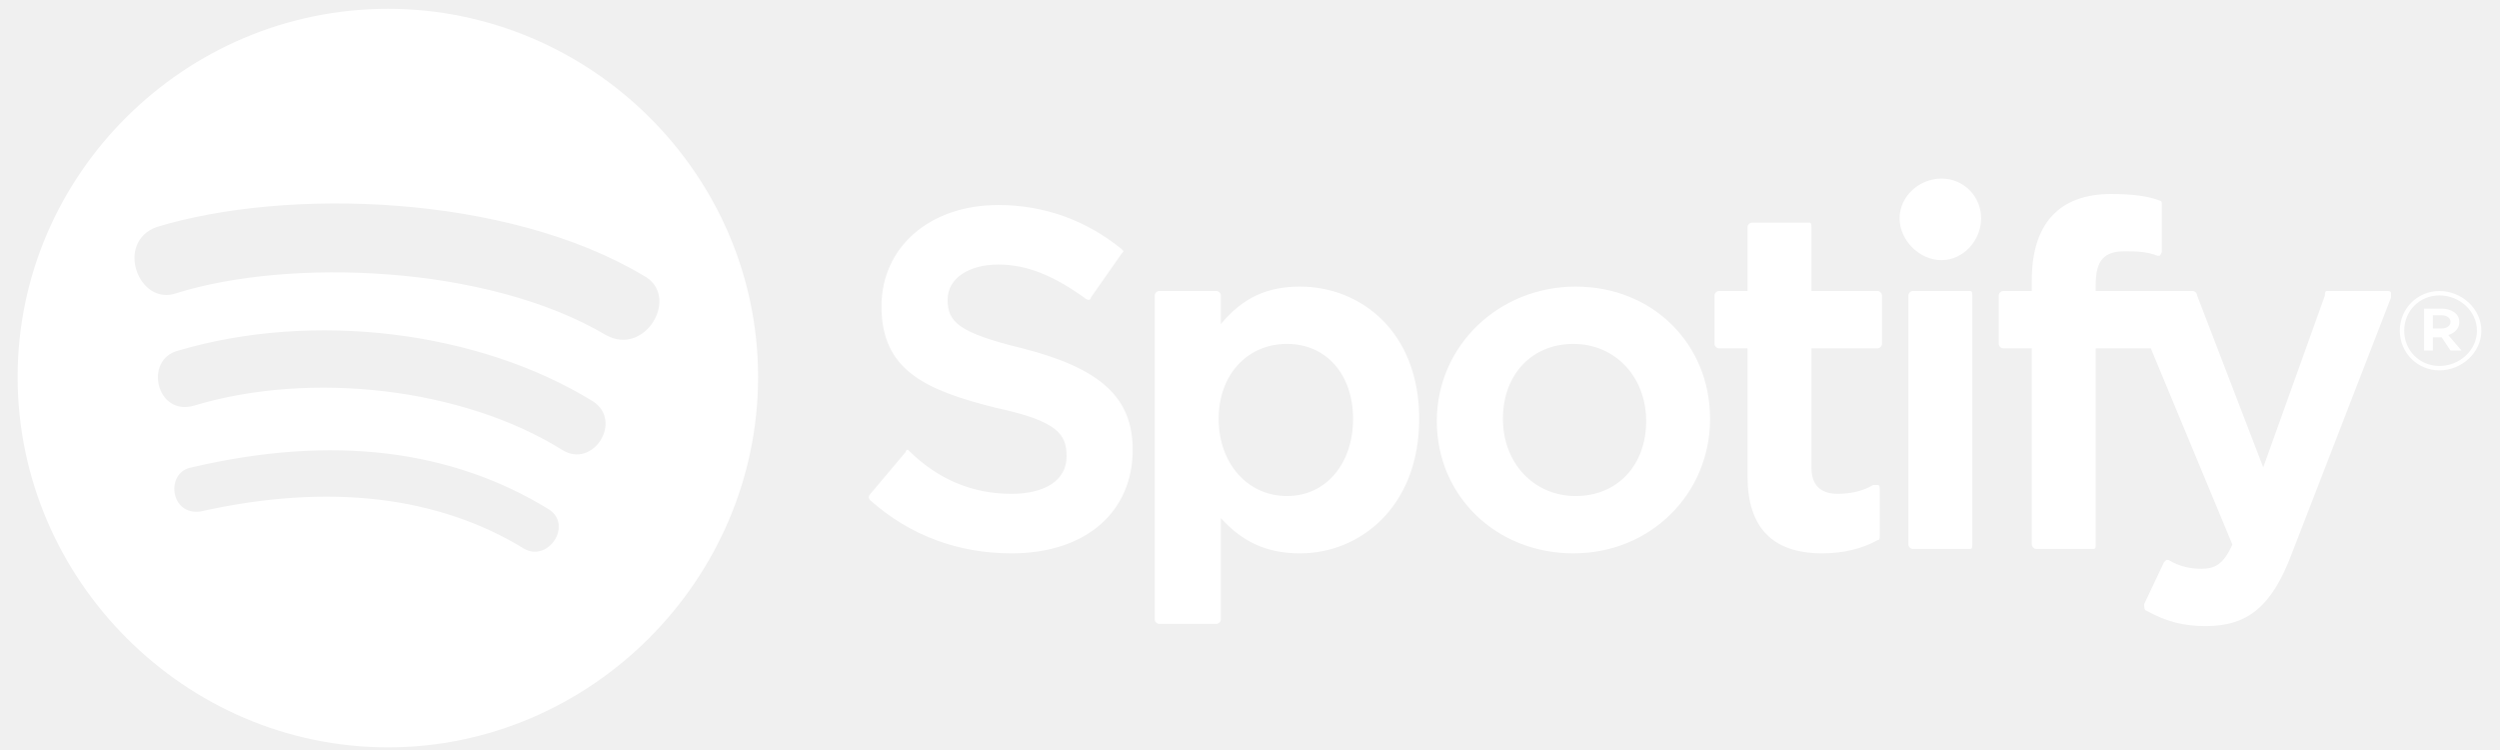
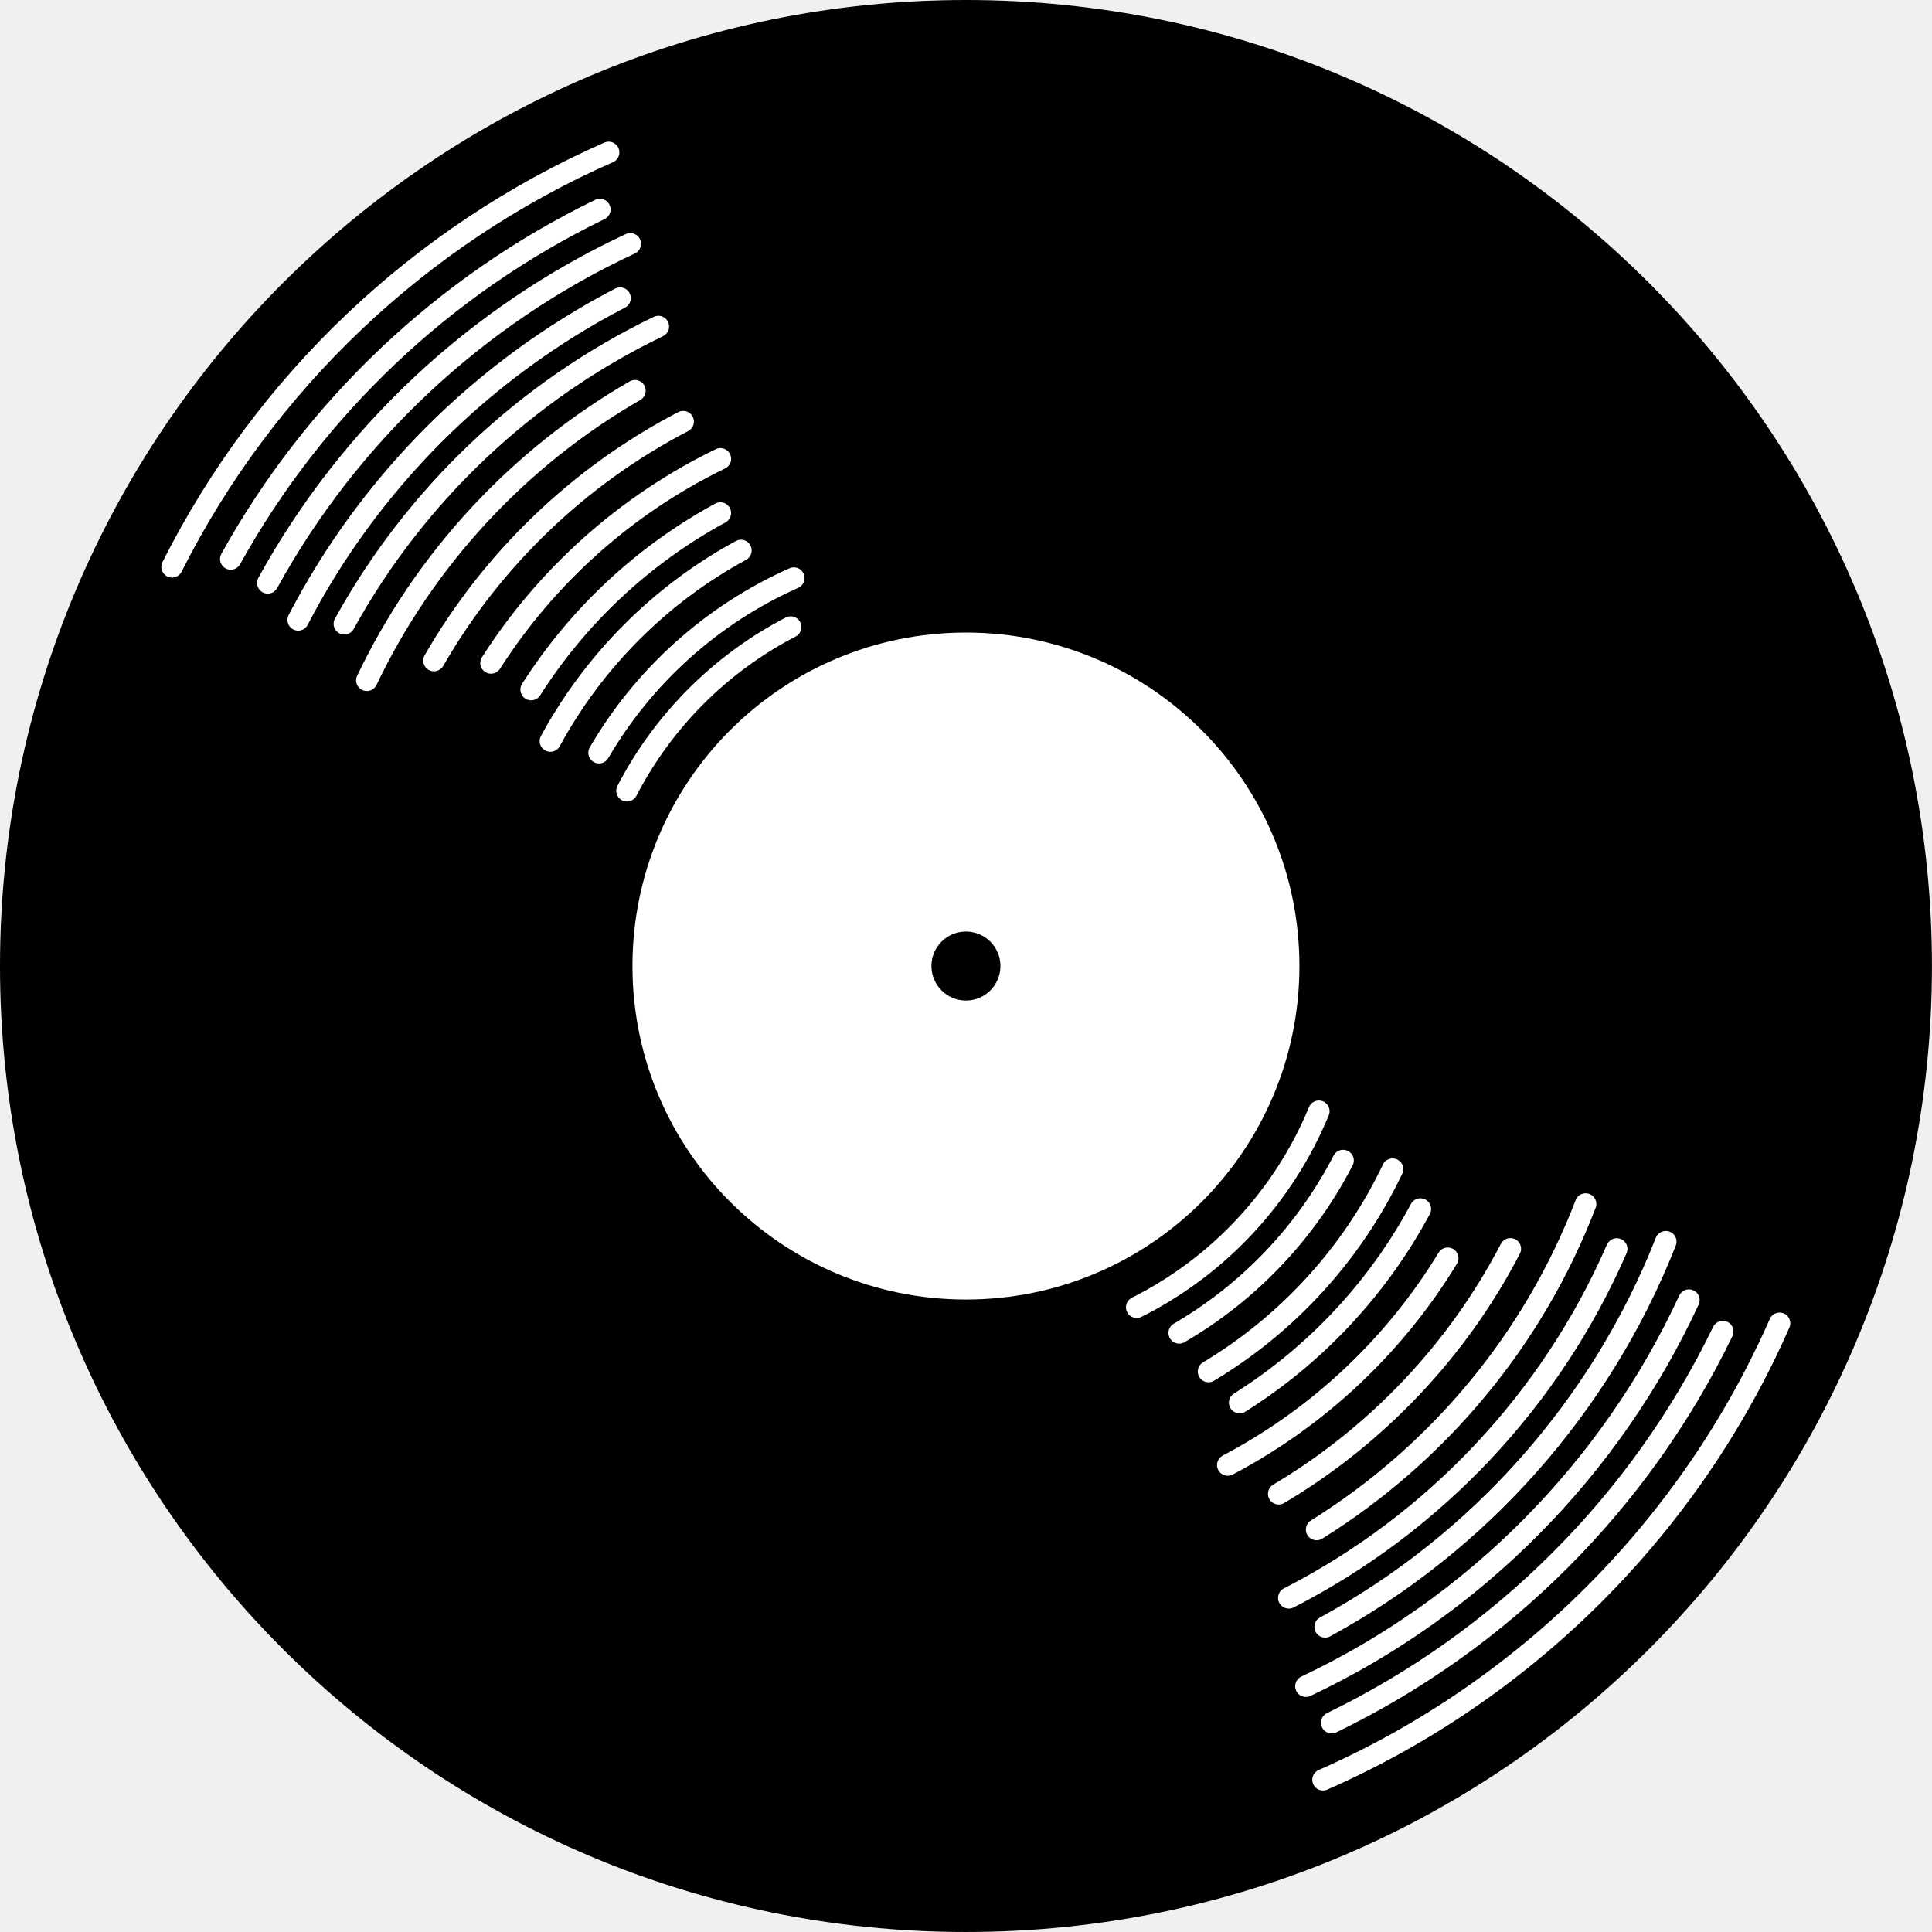
- <svg xmlns="http://www.w3.org/2000/svg" viewBox="0 0 1134 340" class="spotify-logo--text">
-   <path fill="#ffffff" d="M8 171c0 92 76 168 168 168s168-76 168-168S268 4 176 4 8 79 8 171zm230 78c-39-24-89-30-147-17-14 2-16-18-4-20 64-15 118-8 162 19 11 7 0 24-11 18zm17-45c-45-28-114-36-167-20-17 5-23-21-7-25 61-18 136-9 188 23 14 9 0 31-14 22zM80 133c-17 6-28-23-9-30 59-18 159-15 221 22 17 9 1 37-17 27-54-32-144-35-195-19zm379 91c-17 0-33-6-47-20-1 0-1 1-1 1l-16 19c-1 1-1 2 0 3 18 16 40 24 64 24 34 0 55-19 55-47 0-24-15-37-50-46-29-7-34-12-34-22s10-16 23-16 25 5 39 15c0 0 1 1 2 1s1-1 1-1l14-20c1-1 1-1 0-2-16-13-35-20-56-20-31 0-53 19-53 46 0 29 20 38 52 46 28 6 32 12 32 22 0 11-10 17-25 17zm95-77v-13c0-1-1-2-2-2h-26c-1 0-2 1-2 2v147c0 1 1 2 2 2h26c1 0 2-1 2-2v-46c10 11 21 16 36 16 27 0 54-21 54-61s-27-60-54-60c-15 0-26 5-36 17zm30 78c-18 0-31-15-31-35s13-34 31-34 30 14 30 34-12 35-30 35zm68-34c0 34 27 60 62 60s62-27 62-61-26-60-61-60-63 27-63 61zm30-1c0-20 13-34 32-34s33 15 33 35-13 34-32 34-33-15-33-35zm140-58v-29c0-1 0-2-1-2h-26c-1 0-2 1-2 2v29h-13c-1 0-2 1-2 2v22c0 1 1 2 2 2h13v58c0 23 11 35 34 35 9 0 18-2 25-6 1 0 1-1 1-2v-21c0-1 0-2-1-2h-2c-5 3-11 4-16 4-8 0-12-4-12-12v-54h30c1 0 2-1 2-2v-22c0-1-1-2-2-2h-30zm129-3c0-11 4-15 13-15 5 0 10 0 15 2h1s1-1 1-2V93c0-1 0-2-1-2-5-2-12-3-22-3-24 0-36 14-36 39v5h-13c-1 0-2 1-2 2v22c0 1 1 2 2 2h13v89c0 1 1 2 2 2h26c1 0 1-1 1-2v-89h25l37 89c-4 9-8 11-14 11-5 0-10-1-15-4h-1l-1 1-9 19c0 1 0 3 1 3 9 5 17 7 27 7 19 0 30-9 39-33l45-116v-2c0-1-1-1-2-1h-27c-1 0-1 1-1 2l-28 78-30-78c0-1-1-2-2-2h-44v-3zm-83 3c-1 0-2 1-2 2v113c0 1 1 2 2 2h26c1 0 1-1 1-2V134c0-1 0-2-1-2h-26zm-6-33c0 10 9 19 19 19s18-9 18-19-8-18-18-18-19 8-19 18zm245 69c10 0 19-8 19-18s-9-18-19-18-18 8-18 18 8 18 18 18zm0-34c9 0 17 7 17 16s-8 16-17 16-16-7-16-16 7-16 16-16zm4 18c3-1 5-3 5-6 0-4-4-6-8-6h-8v19h4v-6h4l4 6h5zm-3-9c2 0 4 1 4 3s-2 3-4 3h-4v-6h4z" />
+ <svg xmlns="http://www.w3.org/2000/svg" version="1.0" width="225.68" height="225.687" viewBox="0 0 225.68 225.687" id="svg2" xml:space="preserve" style="overflow:visible">
+   <g id="g13">
+     <path d="M 225.68,112.847 C 225.68,175.171 175.165,225.686 112.836,225.686 C 50.522,225.687 0,175.171 0,112.847 C 0,50.525 50.522,0 112.836,0 C 175.165,0 225.68,50.525 225.68,112.847 z" id="path15" />
+     <path d="M 151.792,112.847 C 151.792,134.358 134.353,151.805 112.836,151.805 C 91.321,151.805 73.881,134.359 73.881,112.847 C 73.881,91.33 91.321,73.891 112.836,73.891 C 134.353,73.891 151.792,91.331 151.792,112.847 z" id="path17" style="fill:#ffffff" />
+     <path d="M 116.866,112.847 C 116.866,115.074 115.063,116.879 112.836,116.879 C 110.617,116.879 108.807,115.074 108.807,112.847 C 108.807,110.619 110.617,108.816 112.836,108.816 C 115.063,108.816 116.866,110.62 116.866,112.847 z" id="path119" />
+     <path d="M 20.097,66.216 C 30.92,44.729 48.992,27.523 71.101,17.801" id="path23" style="fill:none;stroke:#ffffff;stroke-width:2.501;stroke-linecap:round;stroke-linejoin:round" />
+     <path d="M 207.882,154.579 C 197.43,178.35 178.323,197.456 154.547,207.908" id="path27" style="fill:none;stroke:#ffffff;stroke-width:2.501;stroke-linecap:round;stroke-linejoin:round" />
+     <path d="M 26.954,65.298 C 36.748,47.633 51.837,33.313 70.072,24.469" id="path31" style="fill:none;stroke:#ffffff;stroke-width:2.501;stroke-linecap:round;stroke-linejoin:round" />
+     <path d="M 201.246,155.543 C 191.621,175.444 175.464,191.601 155.563,201.239" id="path35" style="fill:none;stroke:#ffffff;stroke-width:2.501;stroke-linecap:round;stroke-linejoin:round" />
+     <path d="M 31.278,68.092 C 40.793,50.792 55.653,36.846 73.627,28.478" id="path41" style="fill:none;stroke:#ffffff;stroke-width:2.501;stroke-linecap:round;stroke-linejoin:round" />
+     <path d="M 197.293,151.87 C 188.137,171.654 172.24,187.674 152.548,196.98" id="path45" style="fill:none;stroke:#ffffff;stroke-width:2.501;stroke-linecap:round;stroke-linejoin:round" />
+     <path d="M 194.591,145.045 C 187.004,164.302 172.808,180.232 154.794,190.045" id="path49" style="fill:none;stroke:#ffffff;stroke-width:2.501;stroke-linecap:round;stroke-linejoin:round" />
+     <path d="M 34.828,72.416 C 43.183,56.334 56.357,43.166 72.436,34.821" id="path53" style="fill:none;stroke:#ffffff;stroke-width:2.501;stroke-linecap:round;stroke-linejoin:round" />
+     <path d="M 188.86,145.892 C 181.194,163.508 167.578,177.946 150.548,186.659" id="path57" style="fill:none;stroke:#ffffff;stroke-width:2.501;stroke-linecap:round;stroke-linejoin:round" />
+     <path d="M 40.22,72.872 C 48.523,57.822 61.372,45.631 76.909,38.142" id="path61" style="fill:none;stroke:#ffffff;stroke-width:2.501;stroke-linecap:round;stroke-linejoin:round" />
+     <path d="M 42.851,79.472 C 49.63,65.272 60.61,53.462 74.175,45.638" id="path65" style="fill:none;stroke:#ffffff;stroke-width:2.501;stroke-linecap:round;stroke-linejoin:round" />
+     <path d="M 176.435,145.879 C 170.255,157.757 160.844,167.682 149.37,174.5" id="path69" style="fill:none;stroke:#ffffff;stroke-width:2.501;stroke-linecap:round;stroke-linejoin:round" />
+     <path d="M 50.691,77.164 C 57.516,65.305 67.636,55.582 79.807,49.249" id="path73" style="fill:none;stroke:#ffffff;stroke-width:2.501;stroke-linecap:round;stroke-linejoin:round" />
+     <path d="M 169.121,146.979 C 162.915,157.183 154.019,165.565 143.417,171.139" id="path77" style="fill:none;stroke:#ffffff;stroke-width:2.501;stroke-linecap:round;stroke-linejoin:round" />
+     <path d="M 57.354,77.446 C 63.886,67.225 73.172,58.925 84.158,53.598" id="path81" style="fill:none;stroke:#ffffff;stroke-width:2.501;stroke-linecap:round;stroke-linejoin:round" />
+     <path d="M 165.924,141.229 C 160.968,150.476 153.661,158.284 144.805,163.852" id="path85" style="fill:none;stroke:#ffffff;stroke-width:2.501;stroke-linecap:round;stroke-linejoin:round" />
+     <path d="M 62.042,80.556 C 67.532,71.937 75.145,64.813 84.151,59.925" id="path89" style="fill:none;stroke:#ffffff;stroke-width:2.501;stroke-linecap:round;stroke-linejoin:round" />
+     <path d="M 162.674,136.573 C 157.986,146.412 150.464,154.644 141.171,160.219" id="path93" style="fill:none;stroke:#ffffff;stroke-width:2.501;stroke-linecap:round;stroke-linejoin:round" />
+     <path d="M 64.289,86.57 C 69.394,77.163 77.15,69.403 86.554,64.298" id="path97" style="fill:none;stroke:#ffffff;stroke-width:2.501;stroke-linecap:round;stroke-linejoin:round" />
+     <path d="M 156.897,135.563 C 152.56,143.963 145.892,150.964 137.745,155.705" id="path101" style="fill:none;stroke:#ffffff;stroke-width:2.501;stroke-linecap:round;stroke-linejoin:round" />
+     <path d="M 69.974,87.932 C 75.203,78.958 83.174,71.775 92.734,67.526" id="path105" style="fill:none;stroke:#ffffff;stroke-width:2.501;stroke-linecap:round;stroke-linejoin:round" />
+     <path d="M 154.065,129.807 C 149.955,139.764 142.356,147.911 132.782,152.711" id="path109" style="fill:none;stroke:#ffffff;stroke-width:2.501;stroke-linecap:round;stroke-linejoin:round" />
+     <path d="M 73.236,92.376 C 77.476,84.19 84.177,77.486 92.363,73.246" id="path113" style="fill:none;stroke:#ffffff;stroke-width:2.501;stroke-linecap:round;stroke-linejoin:round" />
+     <path d="M 185.226,140.644 C 179.144,156.488 168.007,169.819 153.798,178.674" id="path117" style="fill:none;stroke:#ffffff;stroke-width:2.501;stroke-linecap:round;stroke-linejoin:round" />
+   </g>
</svg>
